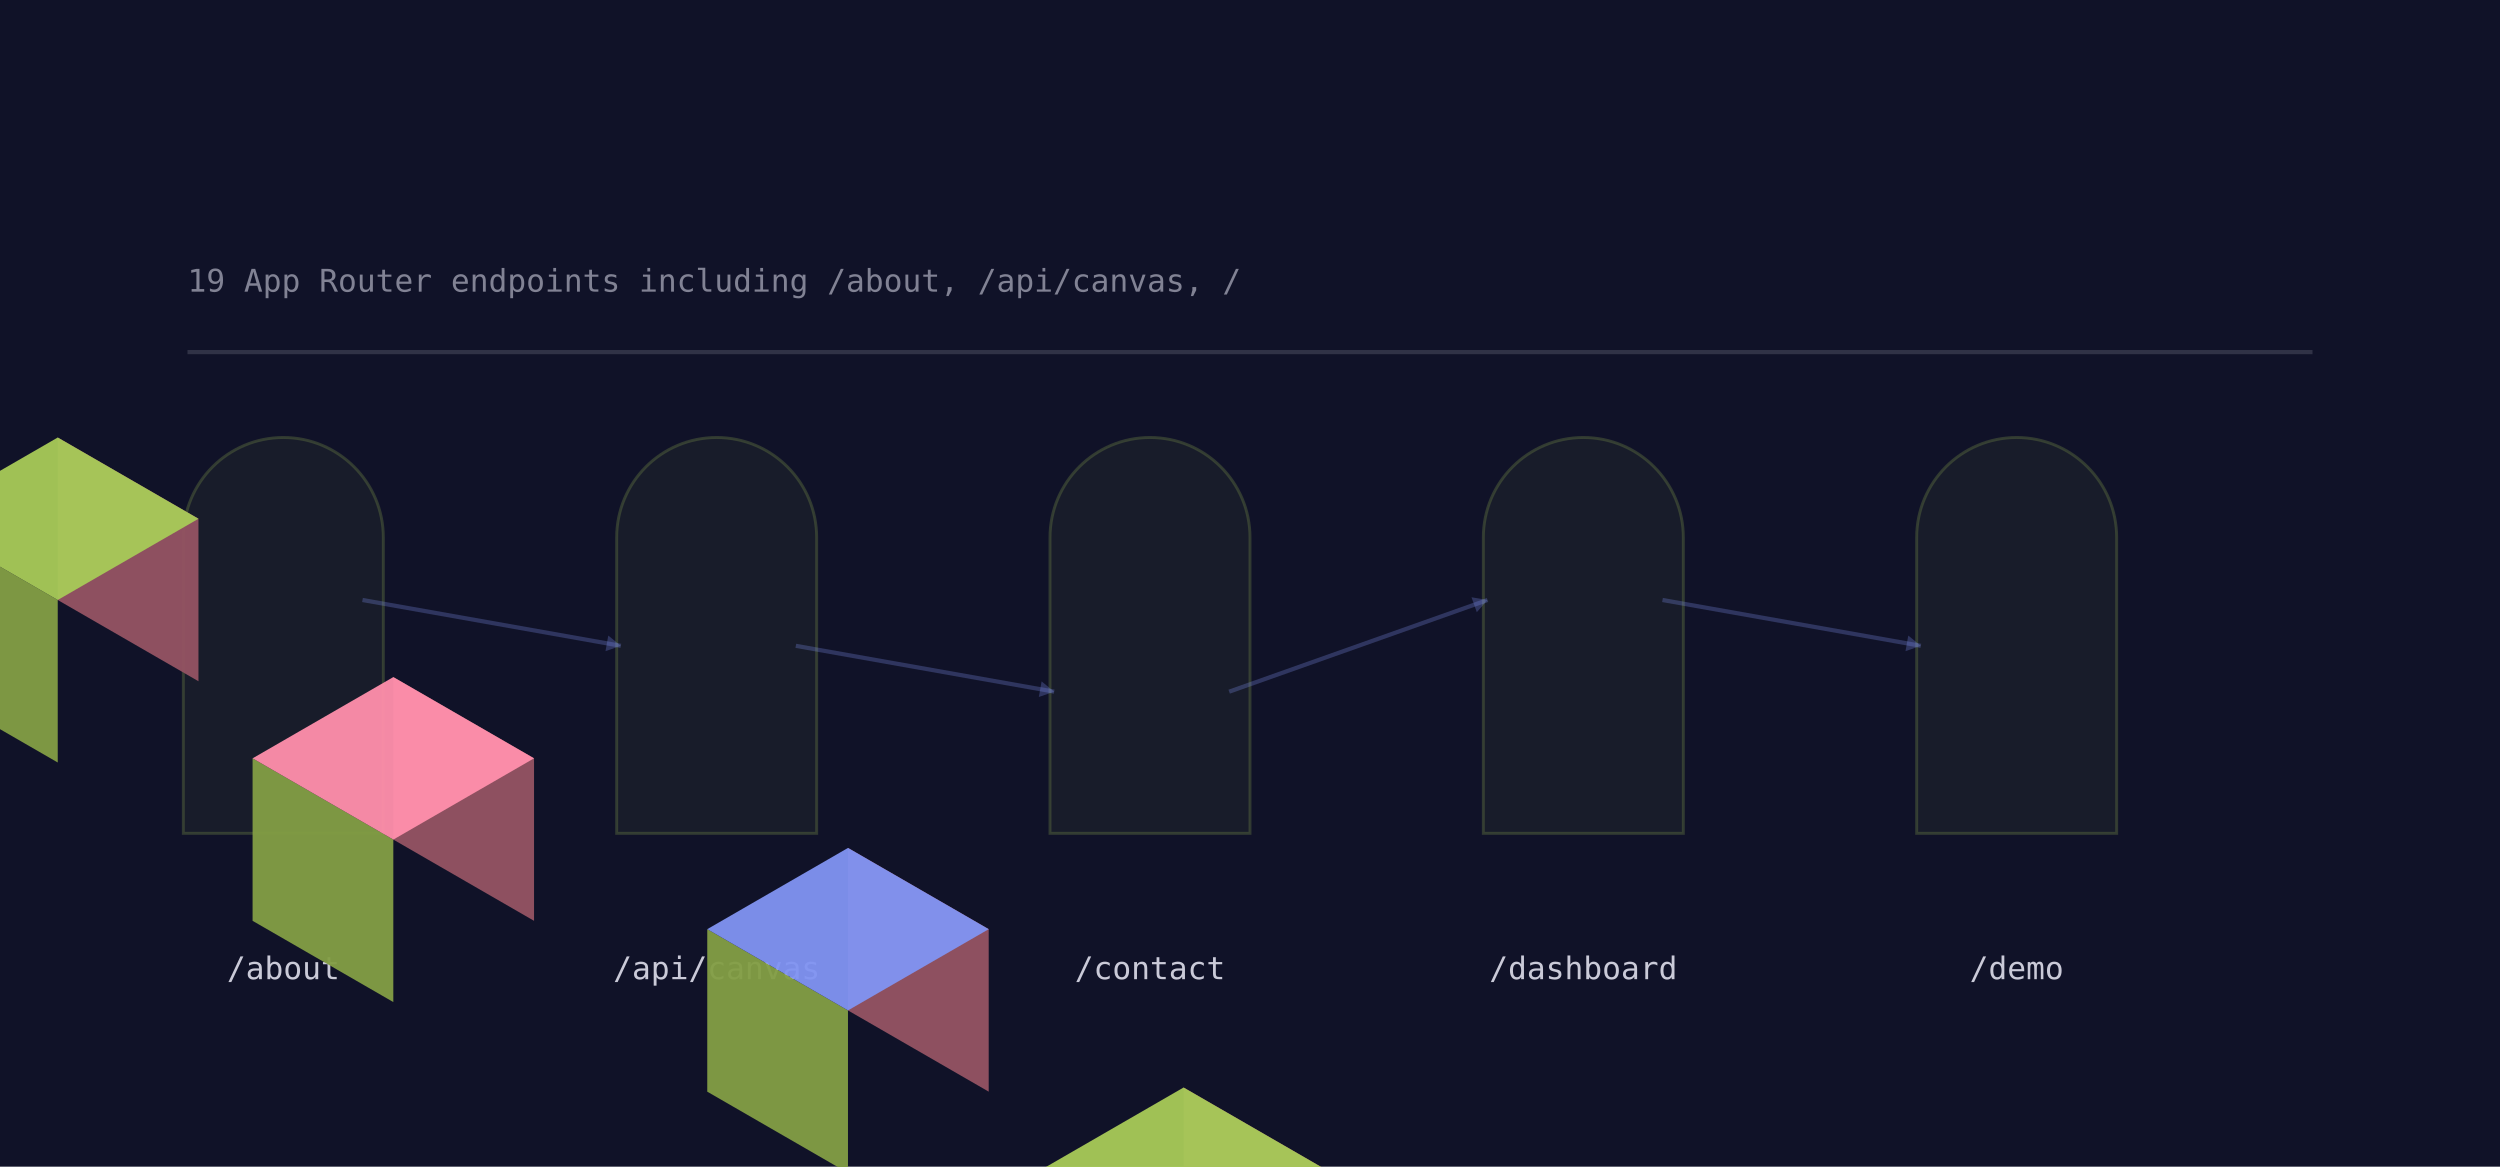
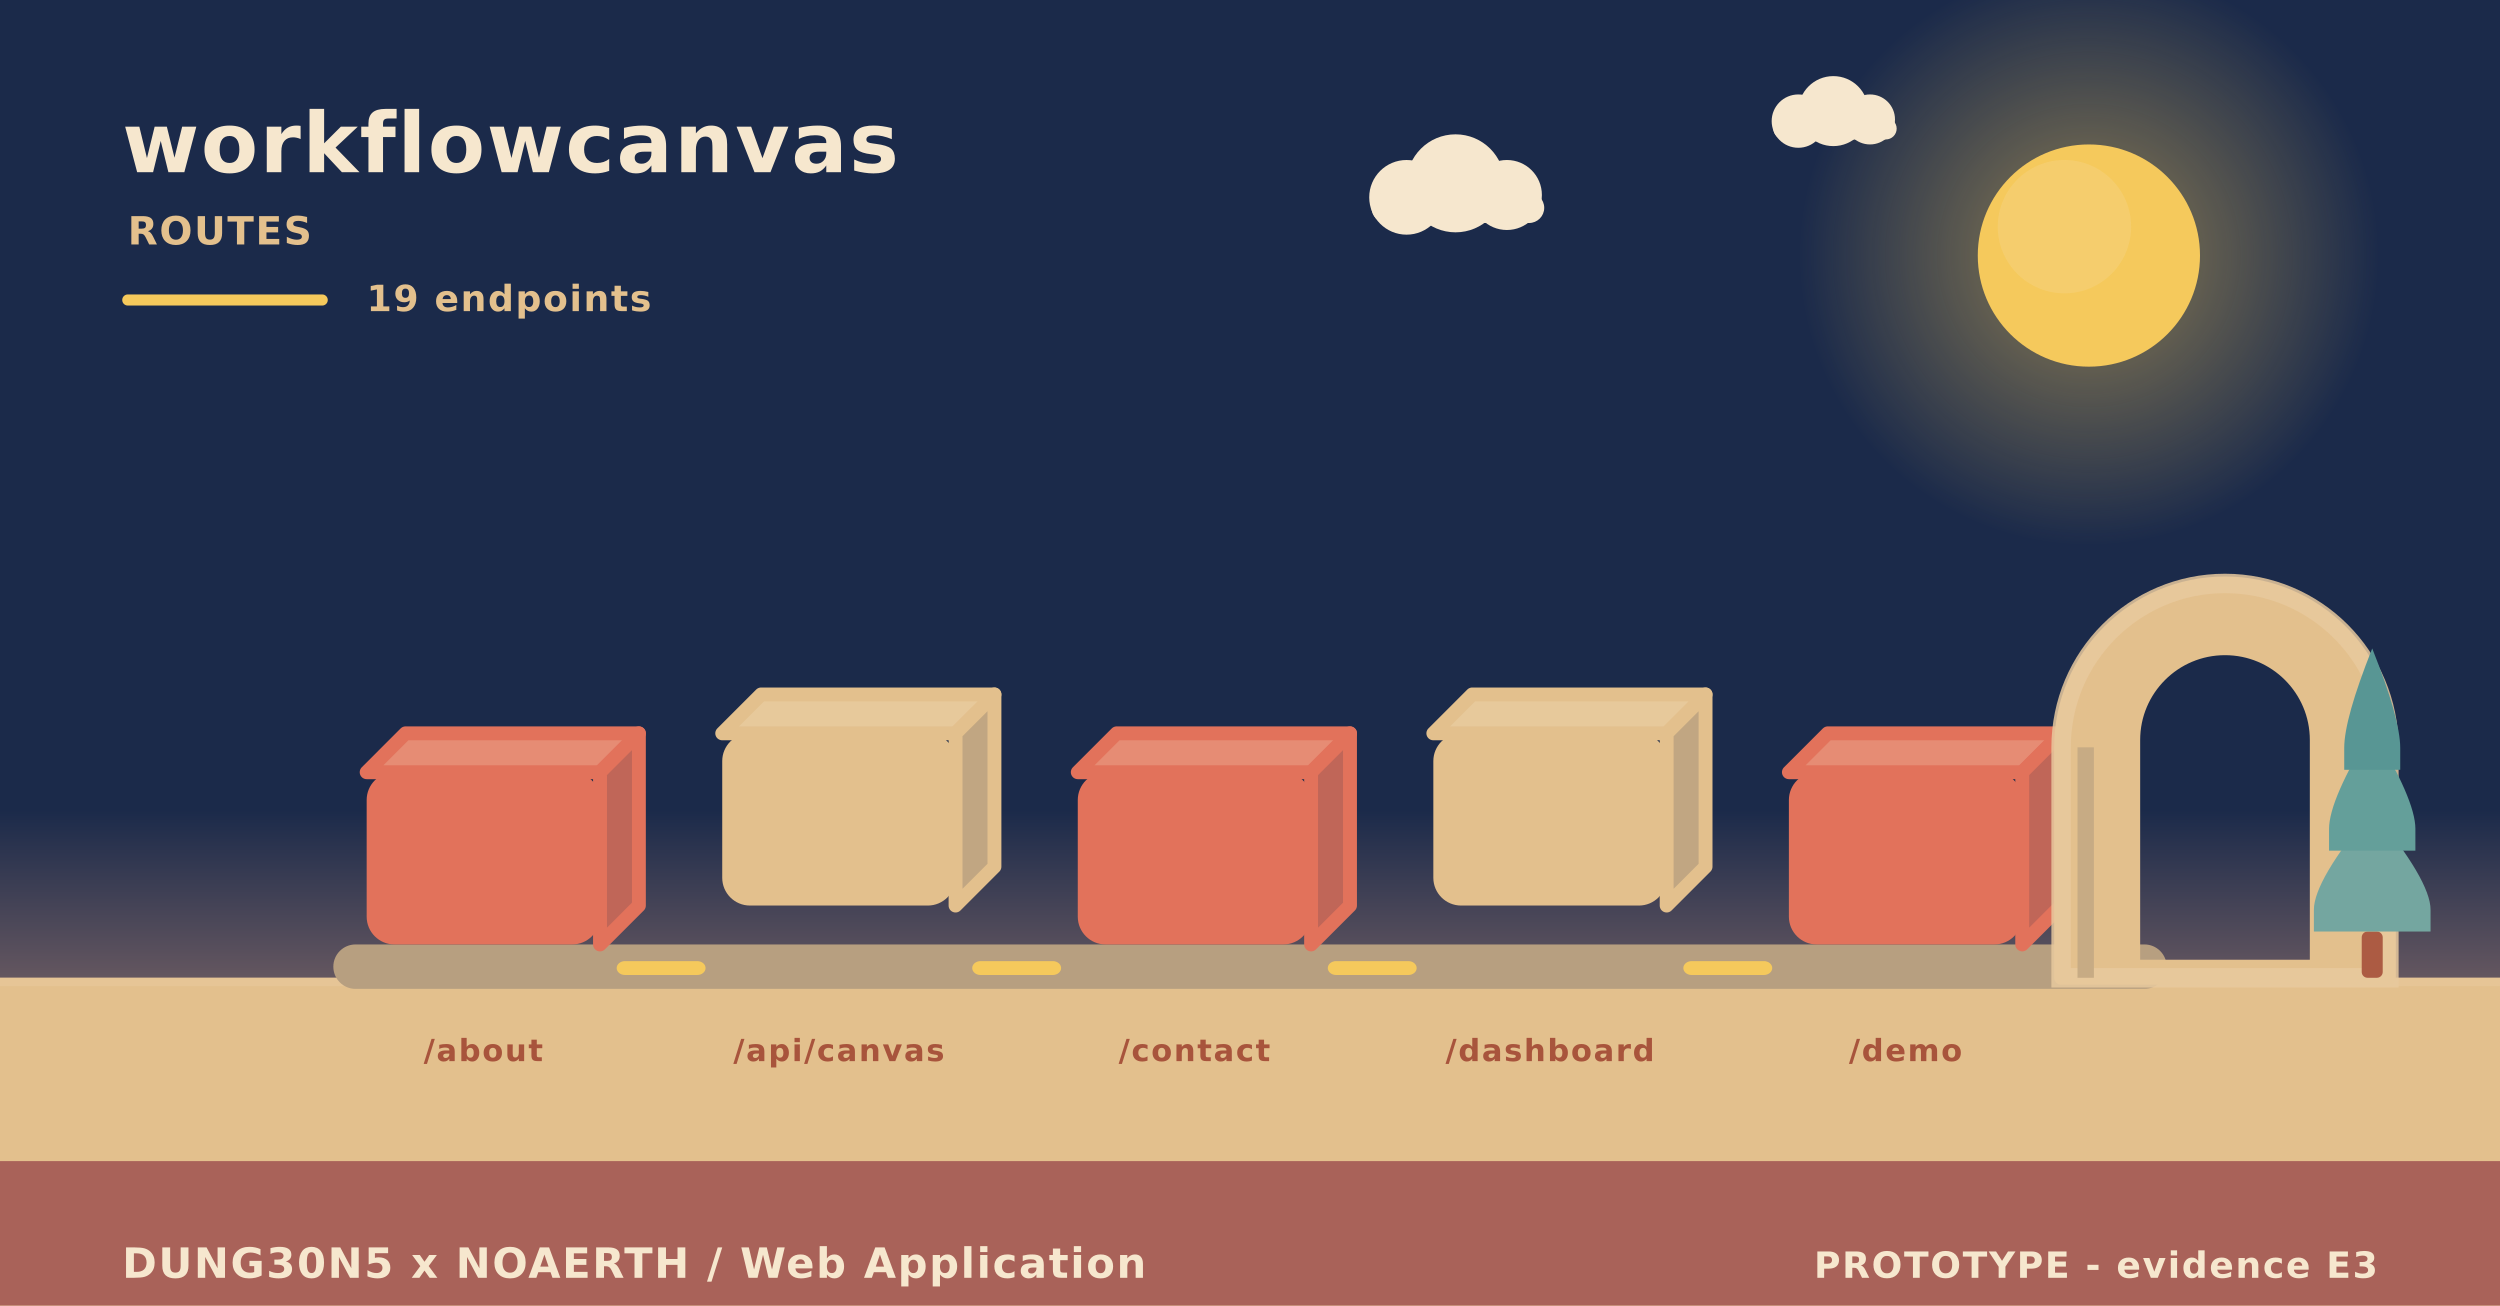
- <svg xmlns="http://www.w3.org/2000/svg" viewBox="0 0 1200 560" width="1200" height="560" role="img" aria-label="workflowcanvas data flow">
-   <rect width="1200" height="560" fill="#101228" />
-   <defs>
-     <linearGradient id="gf" x1="0" y1="0" x2="1" y2="1">
-       <stop offset="0%" stop-color="#8093f1" />
-       <stop offset="100%" stop-color="#a7c957" />
-     </linearGradient>
-   </defs>
-   <path d="M88.00,400.00 L88.00,258.00 A48.00,48.00 0 0 1 184.00,258.00 L184.00,400.00 Z" fill="rgba(167,201,87,0.100)" opacity="0.55" stroke="rgba(167,201,87,0.400)" stroke-width="1.4" />
-   <polygon points="-133.37,173.00 -65.82,212.00 -65.82,134.00 -133.37,95.00" fill="#945363" opacity="0.95" />
-   <polygon points="-200.92,212.00 -133.37,251.00 -133.37,173.00 -200.92,134.00" fill="#829d44" opacity="0.95" />
-   <polygon points="-133.37,95.00 -65.82,134.00 -133.37,173.00 -200.92,134.00" fill="#8093f1" opacity="0.95" />
-   <text x="136" y="470" font-family="ui-monospace,Menlo,monospace" font-size="15" fill="rgba(242,242,255,0.820)" text-anchor="middle">/about</text>
-   <path d="M296.00,400.00 L296.00,258.00 A48.00,48.00 0 0 1 392.00,258.00 L392.00,400.00 Z" fill="rgba(167,201,87,0.100)" opacity="0.55" stroke="rgba(167,201,87,0.400)" stroke-width="1.4" />
-   <polygon points="27.71,288.00 95.26,327.00 95.26,249.00 27.71,210.00" fill="#945363" opacity="0.95" />
-   <polygon points="-39.84,327.00 27.71,366.00 27.71,288.00 -39.84,249.00" fill="#829d44" opacity="0.95" />
-   <polygon points="27.71,210.00 95.26,249.00 27.71,288.00 -39.84,249.00" fill="#a7c957" opacity="0.95" />
-   <text x="344" y="470" font-family="ui-monospace,Menlo,monospace" font-size="15" fill="rgba(242,242,255,0.820)" text-anchor="middle">/api/canvas</text>
-   <line x1="174.00" y1="288.00" x2="298.00" y2="310.00" stroke="rgba(128,147,241,0.500)" stroke-width="2.00" opacity="0.55" />
-   <polygon points="298.00,310.00 291.97,305.07 290.64,312.55" fill="rgba(128,147,241,0.500)" opacity="0.55" />
-   <path d="M504.00,400.00 L504.00,258.00 A48.00,48.00 0 0 1 600.00,258.00 L600.00,400.00 Z" fill="rgba(167,201,87,0.100)" opacity="0.55" stroke="rgba(167,201,87,0.400)" stroke-width="1.4" />
-   <polygon points="188.79,403.00 256.34,442.00 256.34,364.00 188.79,325.00" fill="#945363" opacity="0.95" />
-   <polygon points="121.24,442.00 188.79,481.00 188.79,403.00 121.24,364.00" fill="#829d44" opacity="0.95" />
-   <polygon points="188.79,325.00 256.34,364.00 188.79,403.00 121.24,364.00" fill="#ff8fab" opacity="0.95" />
-   <text x="552" y="470" font-family="ui-monospace,Menlo,monospace" font-size="15" fill="rgba(242,242,255,0.820)" text-anchor="middle">/contact</text>
-   <line x1="382.00" y1="310.00" x2="506.00" y2="332.00" stroke="rgba(128,147,241,0.500)" stroke-width="2.00" opacity="0.55" />
-   <polygon points="506.00,332.00 499.97,327.07 498.64,334.55" fill="rgba(128,147,241,0.500)" opacity="0.55" />
-   <path d="M712.00,400.00 L712.00,258.00 A48.00,48.00 0 0 1 808.00,258.00 L808.00,400.00 Z" fill="rgba(167,201,87,0.100)" opacity="0.55" stroke="rgba(167,201,87,0.400)" stroke-width="1.4" />
-   <polygon points="407.03,485.00 474.58,524.00 474.58,446.00 407.03,407.00" fill="#945363" opacity="0.95" />
-   <polygon points="339.48,524.00 407.03,563.00 407.03,485.00 339.48,446.00" fill="#829d44" opacity="0.95" />
-   <polygon points="407.03,407.00 474.58,446.00 407.03,485.00 339.48,446.00" fill="#8093f1" opacity="0.95" />
-   <text x="760" y="470" font-family="ui-monospace,Menlo,monospace" font-size="15" fill="rgba(242,242,255,0.820)" text-anchor="middle">/dashboard</text>
-   <line x1="590.00" y1="332.00" x2="714.00" y2="288.00" stroke="rgba(128,147,241,0.500)" stroke-width="2.00" opacity="0.55" />
-   <polygon points="714.00,288.00 706.32,286.69 708.86,293.86" fill="rgba(128,147,241,0.500)" opacity="0.55" />
-   <path d="M920.00,400.00 L920.00,258.00 A48.00,48.00 0 0 1 1016.00,258.00 L1016.00,400.00 Z" fill="rgba(167,201,87,0.100)" opacity="0.55" stroke="rgba(167,201,87,0.400)" stroke-width="1.4" />
-   <polygon points="568.11,600.00 635.66,639.00 635.66,561.00 568.11,522.00" fill="#945363" opacity="0.95" />
-   <polygon points="500.56,639.00 568.11,678.00 568.11,600.00 500.56,561.00" fill="#829d44" opacity="0.95" />
-   <polygon points="568.11,522.00 635.66,561.00 568.11,600.00 500.56,561.00" fill="#a7c957" opacity="0.95" />
-   <text x="968" y="470" font-family="ui-monospace,Menlo,monospace" font-size="15" fill="rgba(242,242,255,0.820)" text-anchor="middle">/demo</text>
-   <line x1="798.00" y1="288.00" x2="922.00" y2="310.00" stroke="rgba(128,147,241,0.500)" stroke-width="2.00" opacity="0.55" />
-   <polygon points="922.00,310.00 915.97,305.07 914.64,312.55" fill="rgba(128,147,241,0.500)" opacity="0.55" />
-   <rect x="90.00" y="168.00" width="1020.00" height="2.00" rx="0.00" fill="rgba(242,242,255,0.140)" opacity="1.00" />
-   <text x="90" y="140" font-family="ui-monospace,Menlo,monospace" font-size="15" fill="rgba(242,242,255,0.500)">19 App Router endpoints including /about, /api/canvas, /</text>
+ <svg xmlns="http://www.w3.org/2000/svg" width="900" height="470" viewBox="0 0 900 470" role="img" aria-label="workflowcanvas - how data moves">
+   <linearGradient id="skyd" x1="0" y1="0" x2="0" y2="1">
+     <stop offset="0" stop-color="#1b2a4a" />
+     <stop offset="0.62" stop-color="#1b2a4a" />
+     <stop offset="1" stop-color="#f3ad8a" />
+   </linearGradient>
+   <rect width="900" height="470" fill="url(#skyd)" />
+   <radialGradient id="sund">
+     <stop offset="0.35" stop-color="#f5c95c" stop-opacity="0.34" />
+     <stop offset="1" stop-color="#f5c95c" stop-opacity="0" />
+   </radialGradient>
+   <circle cx="752" cy="92" r="104" fill="url(#sund)" />
+   <circle cx="752" cy="92" r="40" fill="#f5c95c" />
+   <circle cx="743.2" cy="81.6" r="24" fill="#f5d27e" opacity="0.5" />
+   <g>
+     <circle cx="524" cy="66" r="17.64" fill="#f6e7ce" />
+     <circle cx="506.36" cy="71.04" r="13.44" fill="#f6e7ce" />
+     <circle cx="542.48" cy="70.2" r="12.6" fill="#f6e7ce" />
+     <rect x="493.76" y="69.36" width="62.16" height="10.92" rx="5.46" fill="#f6e7ce" />
+   </g>
+   <g>
+     <circle cx="660" cy="40" r="12.6" fill="#f6e7ce" />
+     <circle cx="647.4" cy="43.6" r="9.6" fill="#f6e7ce" />
+     <circle cx="673.2" cy="43" r="9" fill="#f6e7ce" />
+     <rect x="638.4" y="42.4" width="44.4" height="7.8" rx="3.9" fill="#f6e7ce" />
+   </g>
+   <rect x="0" y="352" width="900" height="118" fill="#e3c08d" />
+   <rect x="0" y="352" width="900" height="3" fill="#e6c596" />
+   <text x="44" y="62" font-family="Verdana,DejaVu Sans,sans-serif" font-size="30" font-weight="700" letter-spacing="0.6" fill="#f6e7ce" text-anchor="start">workflowcanvas</text>
+   <text x="46" y="88" font-family="Verdana,DejaVu Sans,sans-serif" font-size="14" font-weight="700" letter-spacing="0.6" fill="#e3c08d" text-anchor="start">ROUTES</text>
+   <rect x="44" y="106" width="74" height="4" rx="2" fill="#f5c95c" />
+   <text x="132" y="112" font-family="Verdana,DejaVu Sans,sans-serif" font-size="13" font-weight="700" letter-spacing="0.6" fill="#e3c08d" text-anchor="start">19 endpoints</text>
+   <rect x="120" y="340" width="660" height="16" rx="8" fill="#b79f80" />
+   <path d="M132,278 L216,278 L230,264 L146,264 Z" fill="#e68c74" stroke="#e2725b" stroke-width="5" stroke-linejoin="round" />
+   <path d="M216,278 L230,264 L230,326 L216,340 Z" fill="#c06658" stroke="#e2725b" stroke-width="5" stroke-linejoin="round" />
+   <rect x="132" y="278" width="84" height="62" rx="10" fill="#e2725b" />
+   <text x="174" y="382" font-family="Verdana,DejaVu Sans,sans-serif" font-size="11" font-weight="700" letter-spacing="0.6" fill="#a8543c" text-anchor="middle">/about</text>
+   <path d="M260,264 L344,264 L358,250 L274,250 Z" fill="#e7c99b" stroke="#e3c08d" stroke-width="5" stroke-linejoin="round" />
+   <path d="M344,264 L358,250 L358,312 L344,326 Z" fill="#c1a682" stroke="#e3c08d" stroke-width="5" stroke-linejoin="round" />
+   <rect x="260" y="264" width="84" height="62" rx="10" fill="#e3c08d" />
+   <text x="302" y="382" font-family="Verdana,DejaVu Sans,sans-serif" font-size="11" font-weight="700" letter-spacing="0.6" fill="#a8543c" text-anchor="middle">/api/canvas</text>
+   <rect x="222" y="346" width="32" height="5" rx="3" fill="#f5c95c" />
+   <path d="M388,278 L472,278 L486,264 L402,264 Z" fill="#e68c74" stroke="#e2725b" stroke-width="5" stroke-linejoin="round" />
+   <path d="M472,278 L486,264 L486,326 L472,340 Z" fill="#c06658" stroke="#e2725b" stroke-width="5" stroke-linejoin="round" />
+   <rect x="388" y="278" width="84" height="62" rx="10" fill="#e2725b" />
+   <text x="430" y="382" font-family="Verdana,DejaVu Sans,sans-serif" font-size="11" font-weight="700" letter-spacing="0.6" fill="#a8543c" text-anchor="middle">/contact</text>
+   <rect x="350" y="346" width="32" height="5" rx="3" fill="#f5c95c" />
+   <path d="M516,264 L600,264 L614,250 L530,250 Z" fill="#e7c99b" stroke="#e3c08d" stroke-width="5" stroke-linejoin="round" />
+   <path d="M600,264 L614,250 L614,312 L600,326 Z" fill="#c1a682" stroke="#e3c08d" stroke-width="5" stroke-linejoin="round" />
+   <rect x="516" y="264" width="84" height="62" rx="10" fill="#e3c08d" />
+   <text x="558" y="382" font-family="Verdana,DejaVu Sans,sans-serif" font-size="11" font-weight="700" letter-spacing="0.6" fill="#a8543c" text-anchor="middle">/dashboard</text>
+   <rect x="478" y="346" width="32" height="5" rx="3" fill="#f5c95c" />
+   <path d="M644,278 L728,278 L742,264 L658,264 Z" fill="#e68c74" stroke="#e2725b" stroke-width="5" stroke-linejoin="round" />
+   <path d="M728,278 L742,264 L742,326 L728,340 Z" fill="#c06658" stroke="#e2725b" stroke-width="5" stroke-linejoin="round" />
+   <rect x="644" y="278" width="84" height="62" rx="10" fill="#e2725b" />
+   <text x="686" y="382" font-family="Verdana,DejaVu Sans,sans-serif" font-size="11" font-weight="700" letter-spacing="0.6" fill="#a8543c" text-anchor="middle">/demo</text>
+   <rect x="606" y="346" width="32" height="5" rx="3" fill="#f5c95c" />
+   <path d="M742,352 L742,269.04 A59,59 0 0 1 860,269.04 L860,352 Z M767.96,348 L767.96,266.4 A33.04,33.04 0 0 1 834.04,266.4 L834.04,348 Z" fill="#e3c08d" fill-rule="evenodd" stroke="#e3c08d" stroke-width="5" stroke-linejoin="round" />
+   <path d="M742,352 L742,269.04 A59,59 0 0 1 860,269.04 L860,352 Z" fill="none" stroke="#e8c99d" stroke-width="7" stroke-linecap="round" opacity="0.85" />
+   <rect x="747.9" y="269.04" width="5.9" height="82.96" fill="#c7ab84" />
+   <rect x="850.22" y="335.36" width="7.56" height="16.64" rx="2.1" fill="#ac5b43" />
+   <path d="M854,291.68 Q833,317.01 833,327.5 Q833,335.36 833,335.36 L875,335.36 Q875,335.36 875,327.5 Q875,317.01 854,291.68 Z" fill="#74a6a0" />
+   <path d="M854,262.56 Q838.46,287.89 838.46,298.38 Q838.46,306.24 838.46,306.24 L869.54,306.24 Q869.54,306.24 869.54,298.38 Q869.54,287.89 854,262.56 Z" fill="#649f9a" />
+   <path d="M854,233.44 Q843.92,258.77 843.92,269.26 Q843.92,277.12 843.92,277.12 L864.08,277.12 Q864.08,277.12 864.08,269.26 Q864.08,258.77 854,233.44 Z" fill="#589694" />
+   <rect x="0" y="418" width="900" height="52" rx="0" fill="#a65c56" opacity="0.94" />
+   <text x="44" y="460" font-family="Verdana,DejaVu Sans,sans-serif" font-size="15" font-weight="700" letter-spacing="0.6" fill="#f6e7ce" text-anchor="start">DUNG30N5 x NOAERTH  /  Web Application</text>
+   <text x="856" y="460" font-family="Verdana,DejaVu Sans,sans-serif" font-size="13" font-weight="700" letter-spacing="0.6" fill="#f6e7ce" text-anchor="end">PROTOTYPE  -  evidence E3</text>
</svg>
